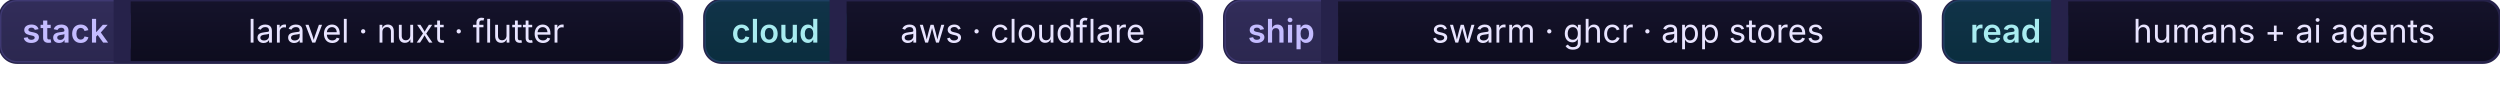
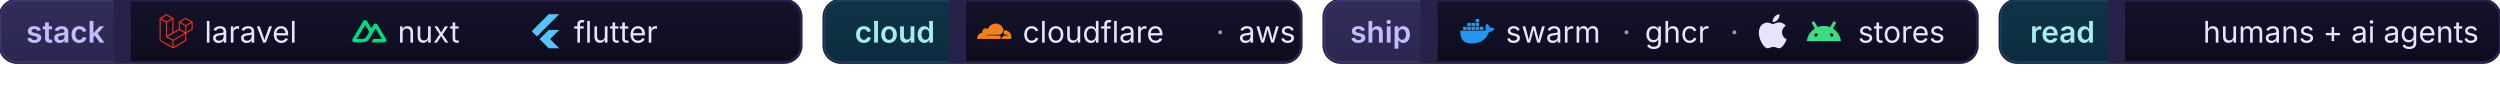
<svg xmlns="http://www.w3.org/2000/svg" width="880" height="34" viewBox="0 0 880 34" role="img" aria-label="Apeiron badges">
  <defs>
    <linearGradient id="b-fill" x1="0" y1="0" x2="0" y2="1">
      <stop offset="0%" stop-color="#15132b" />
      <stop offset="100%" stop-color="#0d0c1e" />
    </linearGradient>
  </defs>
-   <g font-family="system-ui, -apple-system, sans-serif" font-size="11.5">
+   <g font-family="system-ui, -apple-system, sans-serif" font-size="10.5">
    <g>
-       <rect width="240" height="22" rx="6" fill="url(#b-fill)" stroke="#26224a" />
+       <rect width="282" height="22" rx="6" fill="url(#b-fill)" stroke="#26224a" />
      <rect width="46" height="22" rx="6" fill="#988cff" fill-opacity="0.22" />
      <rect x="40" width="6" height="22" fill="#26224a" />
      <text x="23" y="15" text-anchor="middle" fill="#c4bcff" font-weight="600">stack</text>
-       <text x="143" y="15" text-anchor="middle" fill="#e8e4ff">laravel · nuxt · flutter</text>
+       <g transform="translate(56,5) scale(0.5)">
+         <path fill="#FF2D20" d="M23.642 5.43a.4.4 0 0 1 .014.1v5.149c0 .135-.073.26-.189.326l-4.323 2.49v4.934a.38.38 0 0 1-.188.326L9.93 23.949a.3.3 0 0 1-.066.027l-.024.01a.35.35 0 0 1-.192 0q-.016-.005-.03-.012q-.031-.01-.062-.025L.533 18.755a.38.38 0 0 1-.189-.326V2.974q0-.05.014-.098c.003-.012.01-.02.014-.032a.4.4 0 0 1 .023-.058c.004-.013.015-.022.023-.033l.033-.045l.037-.027q.02-.018.041-.034H.53L5.043.05a.38.38 0 0 1 .375 0L9.93 2.647h.002q.021.015.04.033l.038.027c.013.014.02.03.033.045c.008.011.02.021.025.033q.014.029.024.058c.003.011.01.021.013.032q.014.047.014.098v9.652l3.76-2.164V5.527q0-.05.013-.098q.007-.014.013-.032l.024-.059c.007-.012.018-.02.025-.033l.033-.043q.019-.017.037-.028q.02-.017.041-.032h.001l4.513-2.598a.38.38 0 0 1 .375 0l4.513 2.598c.016.01.027.021.042.031l.036.028l.034.044c.008.012.019.021.024.033a.3.3 0 0 1 .024.06q.01.015.015.032m-.74 5.032V6.179l-1.578.908l-2.182 1.256v4.283zm-4.51 7.75v-4.287l-2.147 1.225l-6.126 3.498v4.325zM1.093 3.624v14.588l8.273 4.761v-4.325l-4.322-2.445l-.002-.003H5.04L5 16.169l-.035-.027l-.001-.002q-.018-.018-.031-.04q-.016-.016-.028-.036h-.002l-.02-.047c-.006-.016-.014-.027-.018-.043l-.008-.057q-.005-.02-.006-.041V5.789l-2.18-1.257zM5.23.81L1.47 2.974l3.76 2.164l3.758-2.164zm1.956 13.505l2.182-1.256V3.624l-1.58.91l-2.182 1.255v9.435zm11.581-10.95l-3.76 2.163l3.76 2.163l3.759-2.164zm-.376 4.978L16.21 7.087l-1.58-.907v4.283l2.182 1.256l1.58.908zm-8.65 9.654l5.514-3.148l2.756-1.572l-3.757-2.163l-4.323 2.489l-3.941 2.27z" />
+       </g>
+       <text x="72" y="15" fill="#e8e4ff">laravel</text>
+       <g transform="translate(124,5) scale(0.5)">
+         <path fill="#00DC82" d="M13.464 19.83h8.922c.283 0 .562-.073.807-.21a1.6 1.6 0 0 0 .591-.574a1.53 1.53 0 0 0 .216-.783a1.53 1.53 0 0 0-.217-.782L17.792 7.414a1.6 1.6 0 0 0-.591-.573a1.65 1.65 0 0 0-.807-.21c-.283 0-.562.073-.807.21a1.6 1.6 0 0 0-.59.573L13.463 9.99L10.47 4.953a1.6 1.6 0 0 0-.591-.573a1.65 1.65 0 0 0-.807-.21c-.284 0-.562.073-.807.21a1.6 1.6 0 0 0-.591.573L.216 17.481a1.53 1.53 0 0 0-.217.782c0 .275.074.545.216.783a1.6 1.6 0 0 0 .59.574c.246.137.525.21.808.21h5.6c2.22 0 3.856-.946 4.982-2.79l2.733-4.593l1.464-2.457l4.395 7.382h-5.859Zm-6.341-2.46l-3.908-.002l5.858-9.842l2.923 4.921l-1.957 3.29c-.748 1.196-1.597 1.632-2.916 1.632" />
+       </g>
+       <text x="140" y="15" fill="#e8e4ff">nuxt</text>
+       <g transform="translate(186,5) scale(0.5)">
+         <path fill="#54C5F8" d="M14.314 0L2.3 12L6 15.7L21.684.013h-7.357zm.014 11.072L7.857 17.53l6.47 6.47H21.7l-6.46-6.468l6.46-6.46h-7.37z" />
+       </g>
+       <text x="202" y="15" fill="#e8e4ff">flutter</text>
    </g>
-     <g transform="translate(248)">
-       <rect width="175" height="22" rx="6" fill="url(#b-fill)" stroke="#26224a" />
+     <g transform="translate(290)">
+       <rect width="168" height="22" rx="6" fill="url(#b-fill)" stroke="#26224a" />
      <rect width="50" height="22" rx="6" fill="#00b4bf" fill-opacity="0.2" />
      <rect x="44" width="6" height="22" fill="#26224a" />
      <text x="25" y="15" text-anchor="middle" fill="#a8ecf0" font-weight="600">cloud</text>
-       <text x="112" y="15" text-anchor="middle" fill="#e8e4ff">aws · cloudflare</text>
+       <g transform="translate(54,5) scale(0.5)">
+         <path fill="#F38020" d="M16.509 16.845c.147-.507.09-.971-.155-1.316c-.225-.316-.605-.499-1.062-.52l-8.66-.113a.16.16 0 0 1-.133-.07a.2.2 0 0 1-.02-.156a.24.24 0 0 1 .203-.156l8.736-.113c1.035-.049 2.16-.886 2.554-1.913l.499-1.302a.27.27 0 0 0 .014-.168a5.689 5.689 0 0 0-10.937-.584a2.58 2.58 0 0 0-1.794-.498a2.56 2.56 0 0 0-2.223 3.18A3.634 3.634 0 0 0 0 16.751q.002.264.035.527a.174.174 0 0 0 .17.148h15.98a.22.22 0 0 0 .204-.155zm2.757-5.564c-.077 0-.161 0-.239.011c-.056 0-.105.042-.127.098l-.337 1.174c-.148.507-.092.971.154 1.317c.225.316.605.498 1.062.52l1.844.113c.056 0 .105.026.133.07a.2.2 0 0 1 .021.156a.24.24 0 0 1-.204.156l-1.92.112c-1.042.049-2.159.887-2.553 1.914l-.141.358c-.028.072.021.142.099.142h6.597a.174.174 0 0 0 .17-.126a5 5 0 0 0 .175-1.28a4.74 4.74 0 0 0-4.734-4.727" />
+       </g>
+       <text x="70" y="15" fill="#e8e4ff">cloudflare</text>
+       <text x="138" y="15" fill="#9d97c9">·</text>
+       <text x="146" y="15" fill="#e8e4ff">aws</text>
    </g>
-     <g transform="translate(431)">
-       <rect width="245" height="22" rx="6" fill="url(#b-fill)" stroke="#26224a" />
+     <g transform="translate(466)">
+       <rect width="230" height="22" rx="6" fill="url(#b-fill)" stroke="#26224a" />
      <rect width="40" height="22" rx="6" fill="#988cff" fill-opacity="0.22" />
      <rect x="34" width="6" height="22" fill="#26224a" />
      <text x="20" y="15" text-anchor="middle" fill="#c4bcff" font-weight="600">ship</text>
-       <text x="142" y="15" text-anchor="middle" fill="#e8e4ff">swarm · ghcr · app stores</text>
+       <g transform="translate(48,5) scale(0.5)">
+         <path fill="#2496ED" d="M13.983 11.078h2.119a.186.186 0 0 0 .186-.185V9.006a.186.186 0 0 0-.186-.186h-2.119a.185.185 0 0 0-.185.185v1.888c0 .102.083.185.185.185m-2.954-5.43h2.118a.186.186 0 0 0 .186-.186V3.574a.186.186 0 0 0-.186-.185h-2.118a.185.185 0 0 0-.185.185v1.888c0 .102.082.185.185.185m0 2.716h2.118a.187.187 0 0 0 .186-.186V6.29a.186.186 0 0 0-.186-.185h-2.118a.185.185 0 0 0-.185.185v1.887c0 .102.082.185.185.186m-2.93 0h2.12a.186.186 0 0 0 .184-.186V6.29a.185.185 0 0 0-.185-.185H8.1a.185.185 0 0 0-.185.185v1.887c0 .102.083.185.185.186m-2.964 0h2.119a.186.186 0 0 0 .185-.186V6.29a.185.185 0 0 0-.185-.185H5.136a.186.186 0 0 0-.186.185v1.887c0 .102.084.185.186.186m5.893 2.715h2.118a.186.186 0 0 0 .186-.185V9.006a.186.186 0 0 0-.186-.186h-2.118a.185.185 0 0 0-.185.185v1.888c0 .102.082.185.185.185m-2.93 0h2.12a.185.185 0 0 0 .184-.185V9.006a.185.185 0 0 0-.184-.186h-2.12a.185.185 0 0 0-.184.185v1.888c0 .102.083.185.185.185m-2.964 0h2.119a.185.185 0 0 0 .185-.185V9.006a.185.185 0 0 0-.184-.186h-2.12a.186.186 0 0 0-.186.186v1.887c0 .102.084.185.186.185m-2.92 0h2.12a.185.185 0 0 0 .184-.185V9.006a.185.185 0 0 0-.184-.186h-2.12a.185.185 0 0 0-.184.185v1.888c0 .102.082.185.185.185M23.763 9.89c-.065-.051-.672-.51-1.954-.51q-.508.001-1.01.087c-.248-1.7-1.653-2.53-1.716-2.566l-.344-.199l-.226.327c-.284.438-.49.922-.612 1.43c-.23.97-.09 1.882.403 2.661c-.595.332-1.55.413-1.744.42H.751a.75.75 0 0 0-.75.748a11.4 11.4 0 0 0 .692 4.062c.545 1.428 1.355 2.48 2.41 3.124c1.18.723 3.1 1.137 5.275 1.137a15.7 15.7 0 0 0 2.93-.266a12.3 12.3 0 0 0 3.823-1.389a10.5 10.5 0 0 0 2.61-2.136c1.252-1.418 1.998-2.997 2.553-4.4h.221c1.372 0 2.215-.549 2.68-1.009c.309-.293.55-.65.707-1.046l.098-.288Z" />
+       </g>
+       <text x="64" y="15" fill="#e8e4ff">swarm</text>
+       <text x="105" y="15" fill="#9d97c9">·</text>
+       <text x="113" y="15" fill="#e8e4ff">ghcr</text>
+       <text x="143" y="15" fill="#9d97c9">·</text>
+       <g transform="translate(152,5) scale(0.5)">
+         <path fill="#E8E4FF" d="M12.152 6.896c-.948 0-2.415-1.078-3.96-1.04c-2.04.027-3.91 1.183-4.961 3.014c-2.117 3.675-.546 9.103 1.519 12.09c1.013 1.454 2.208 3.09 3.792 3.039c1.52-.065 2.09-.987 3.935-.987c1.831 0 2.35.987 3.96.948c1.637-.026 2.676-1.48 3.676-2.948c1.156-1.688 1.636-3.325 1.662-3.415c-.039-.013-3.182-1.221-3.22-4.857c-.026-3.04 2.48-4.494 2.597-4.559c-1.429-2.09-3.623-2.324-4.39-2.376c-2-.156-3.675 1.09-4.61 1.09zM15.53 3.83c.843-1.012 1.4-2.427 1.245-3.83c-1.207.052-2.662.805-3.532 1.818c-.78.896-1.454 2.338-1.273 3.714c1.338.104 2.715-.688 3.559-1.701" />
+       </g>
+       <g transform="translate(170,5) scale(0.5)">
+         <path fill="#3DDC84" d="M18.44 5.559q-1.015 1.748-2.028 3.498q-.055-.023-.111-.043a12.1 12.1 0 0 0-8.68.033C7.537 8.897 5.868 6.026 5.6 5.56a1 1 0 0 0-.141-.19a1.104 1.104 0 0 0-1.768 1.298c1.947 3.37-.096-.216 1.948 3.36c.017.03-.495.263-1.393 1.017C2.9 12.176.452 14.772 0 18.99h24a11.7 11.7 0 0 0-.746-3.068a12.1 12.1 0 0 0-2.74-4.184a12 12 0 0 0-2.131-1.687c.66-1.122 1.312-2.256 1.965-3.385a1.11 1.11 0 0 0-.008-1.12a1.1 1.1 0 0 0-.852-.532c-.522-.054-.939.313-1.049.545m-.04 8.46c.395.593.324 1.331-.156 1.65c-.48.32-1.188.1-1.582-.493s-.324-1.33.156-1.65c.473-.316 1.182-.11 1.582.494m-11.193-.492c.48.32.55 1.058.156 1.65c-.394.593-1.103.815-1.584.495c-.48-.32-.55-1.058-.156-1.65c.4-.603 1.109-.811 1.584-.495" />
+       </g>
+       <text x="188" y="15" fill="#e8e4ff">stores</text>
    </g>
-     <g transform="translate(684)">
-       <rect width="196" height="22" rx="6" fill="url(#b-fill)" stroke="#26224a" />
+     <g transform="translate(704)">
+       <rect width="176" height="22" rx="6" fill="url(#b-fill)" stroke="#26224a" />
      <rect width="44" height="22" rx="6" fill="#00b4bf" fill-opacity="0.2" />
      <rect x="38" width="6" height="22" fill="#26224a" />
      <text x="22" y="15" text-anchor="middle" fill="#a8ecf0" font-weight="600">read</text>
      <text x="120" y="15" text-anchor="middle" fill="#e8e4ff">humans + ai agents</text>
    </g>
  </g>
</svg>
